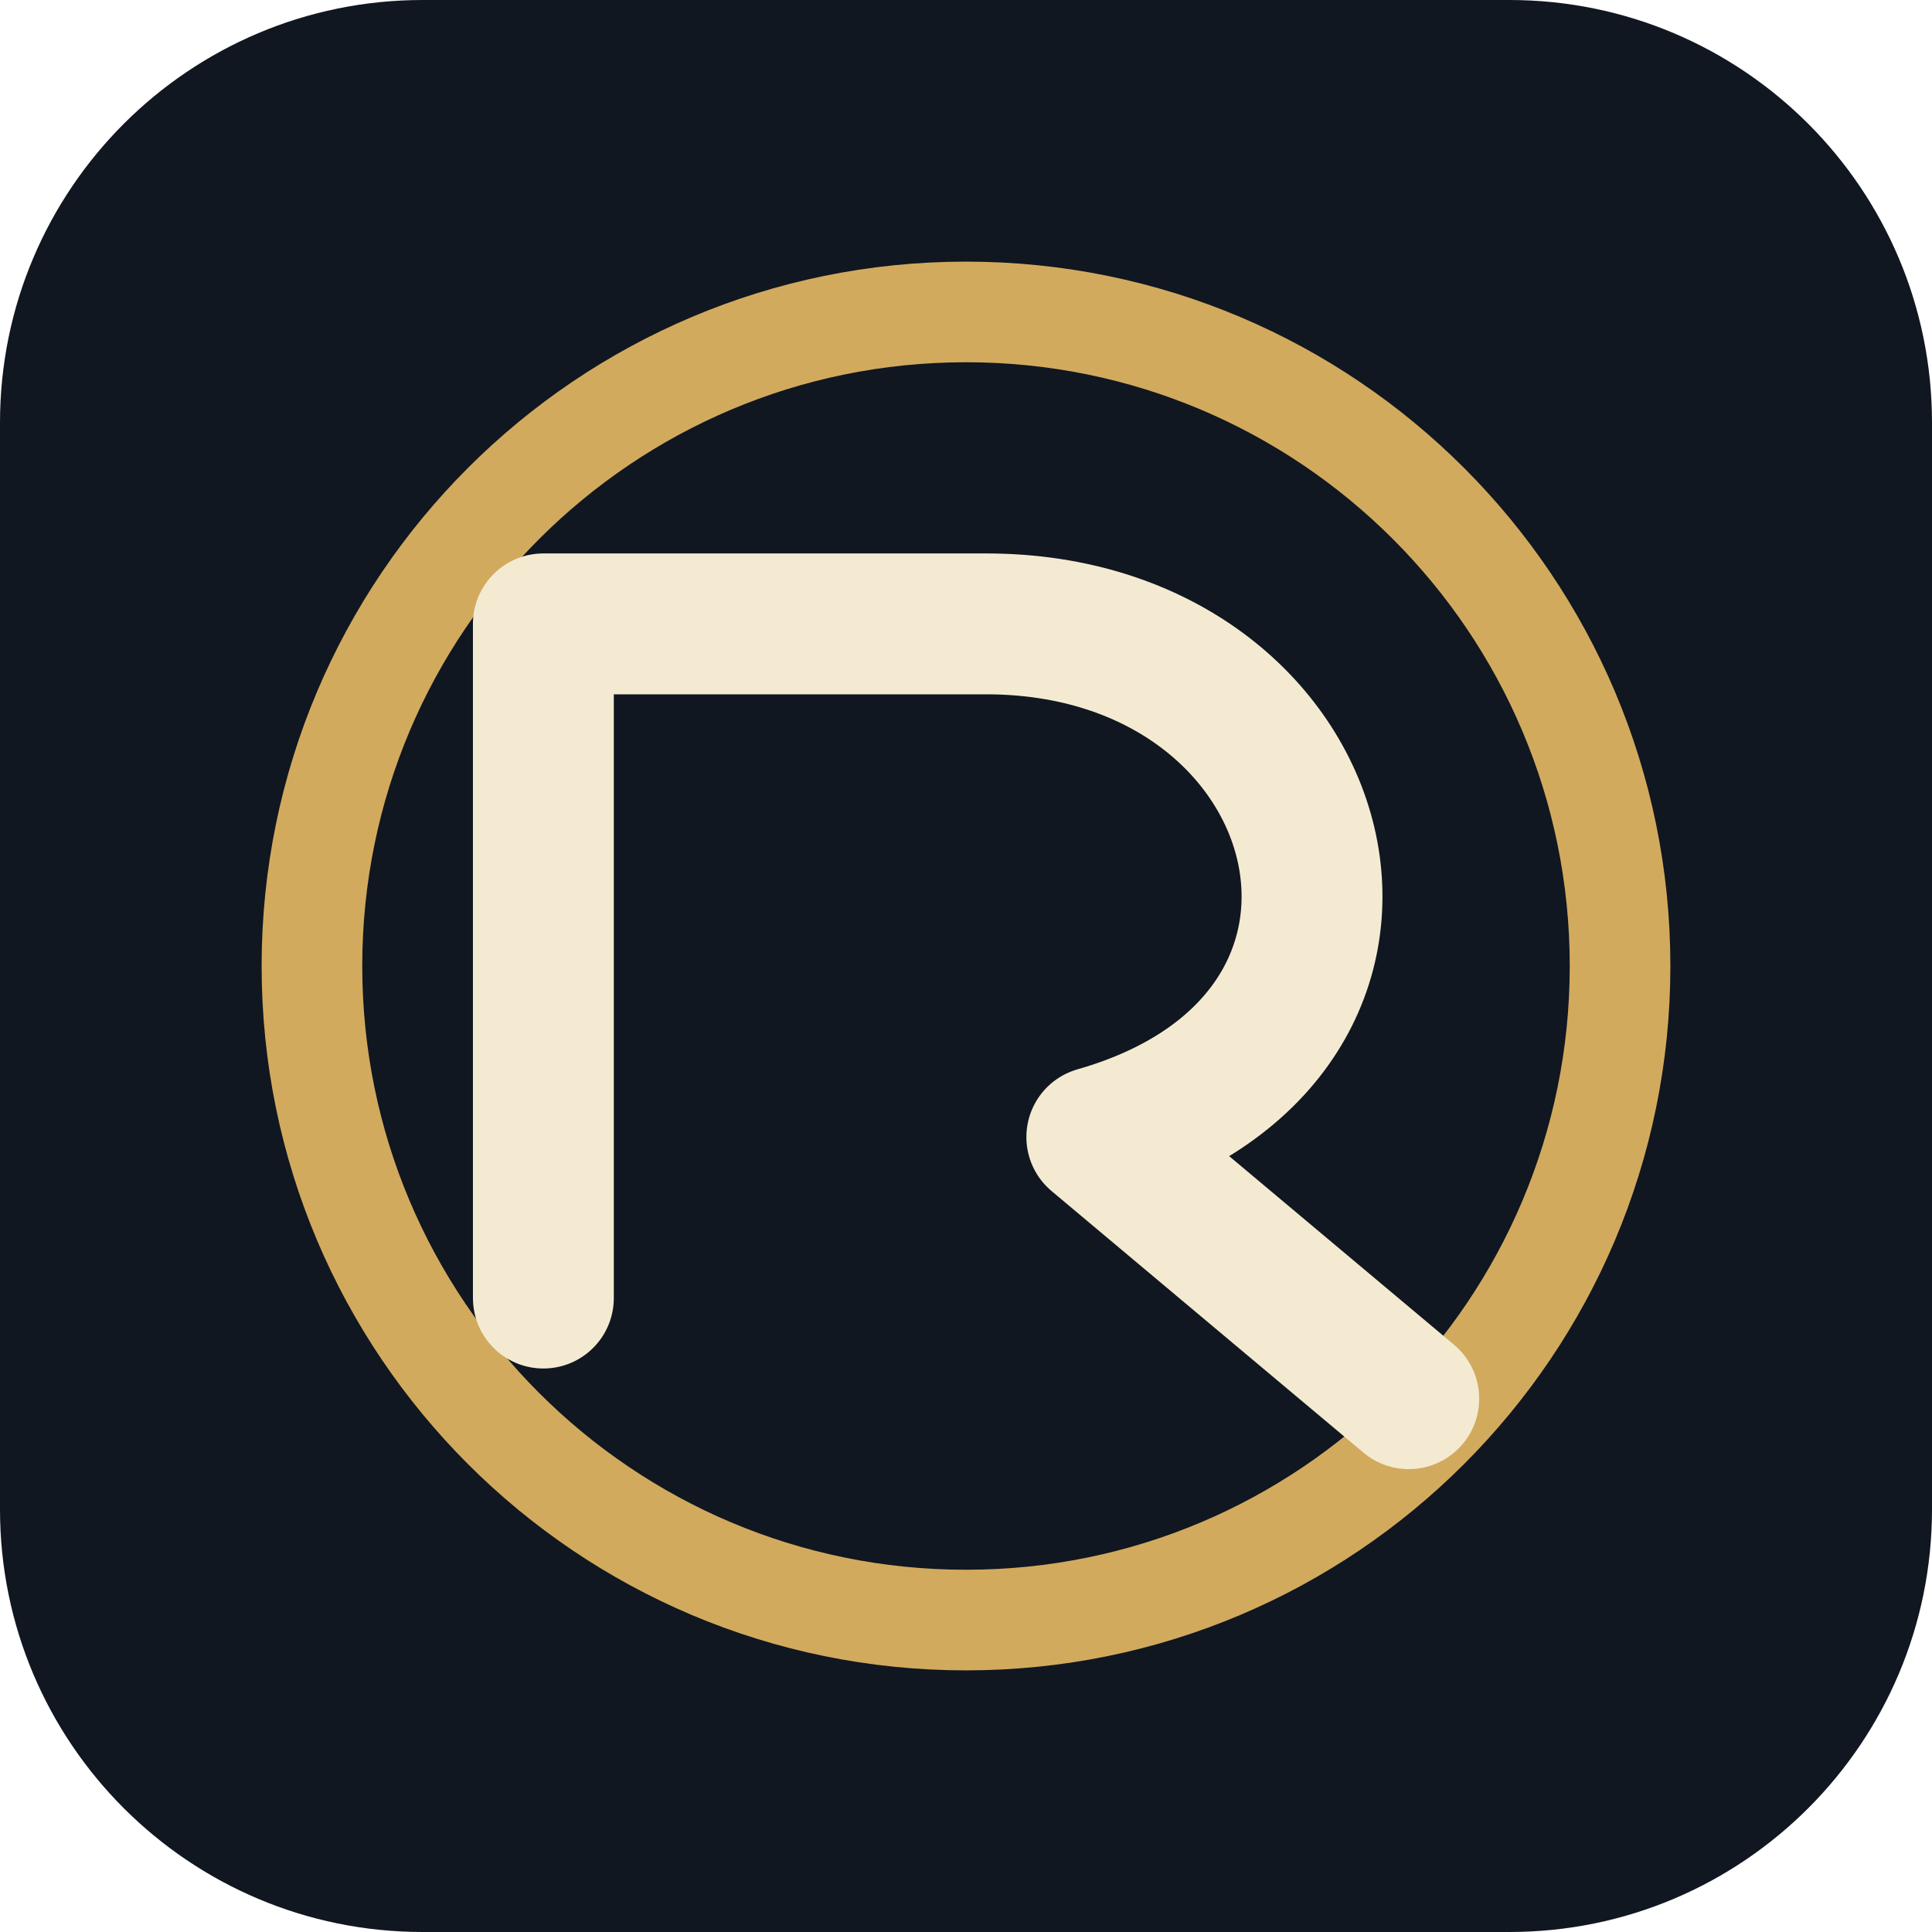
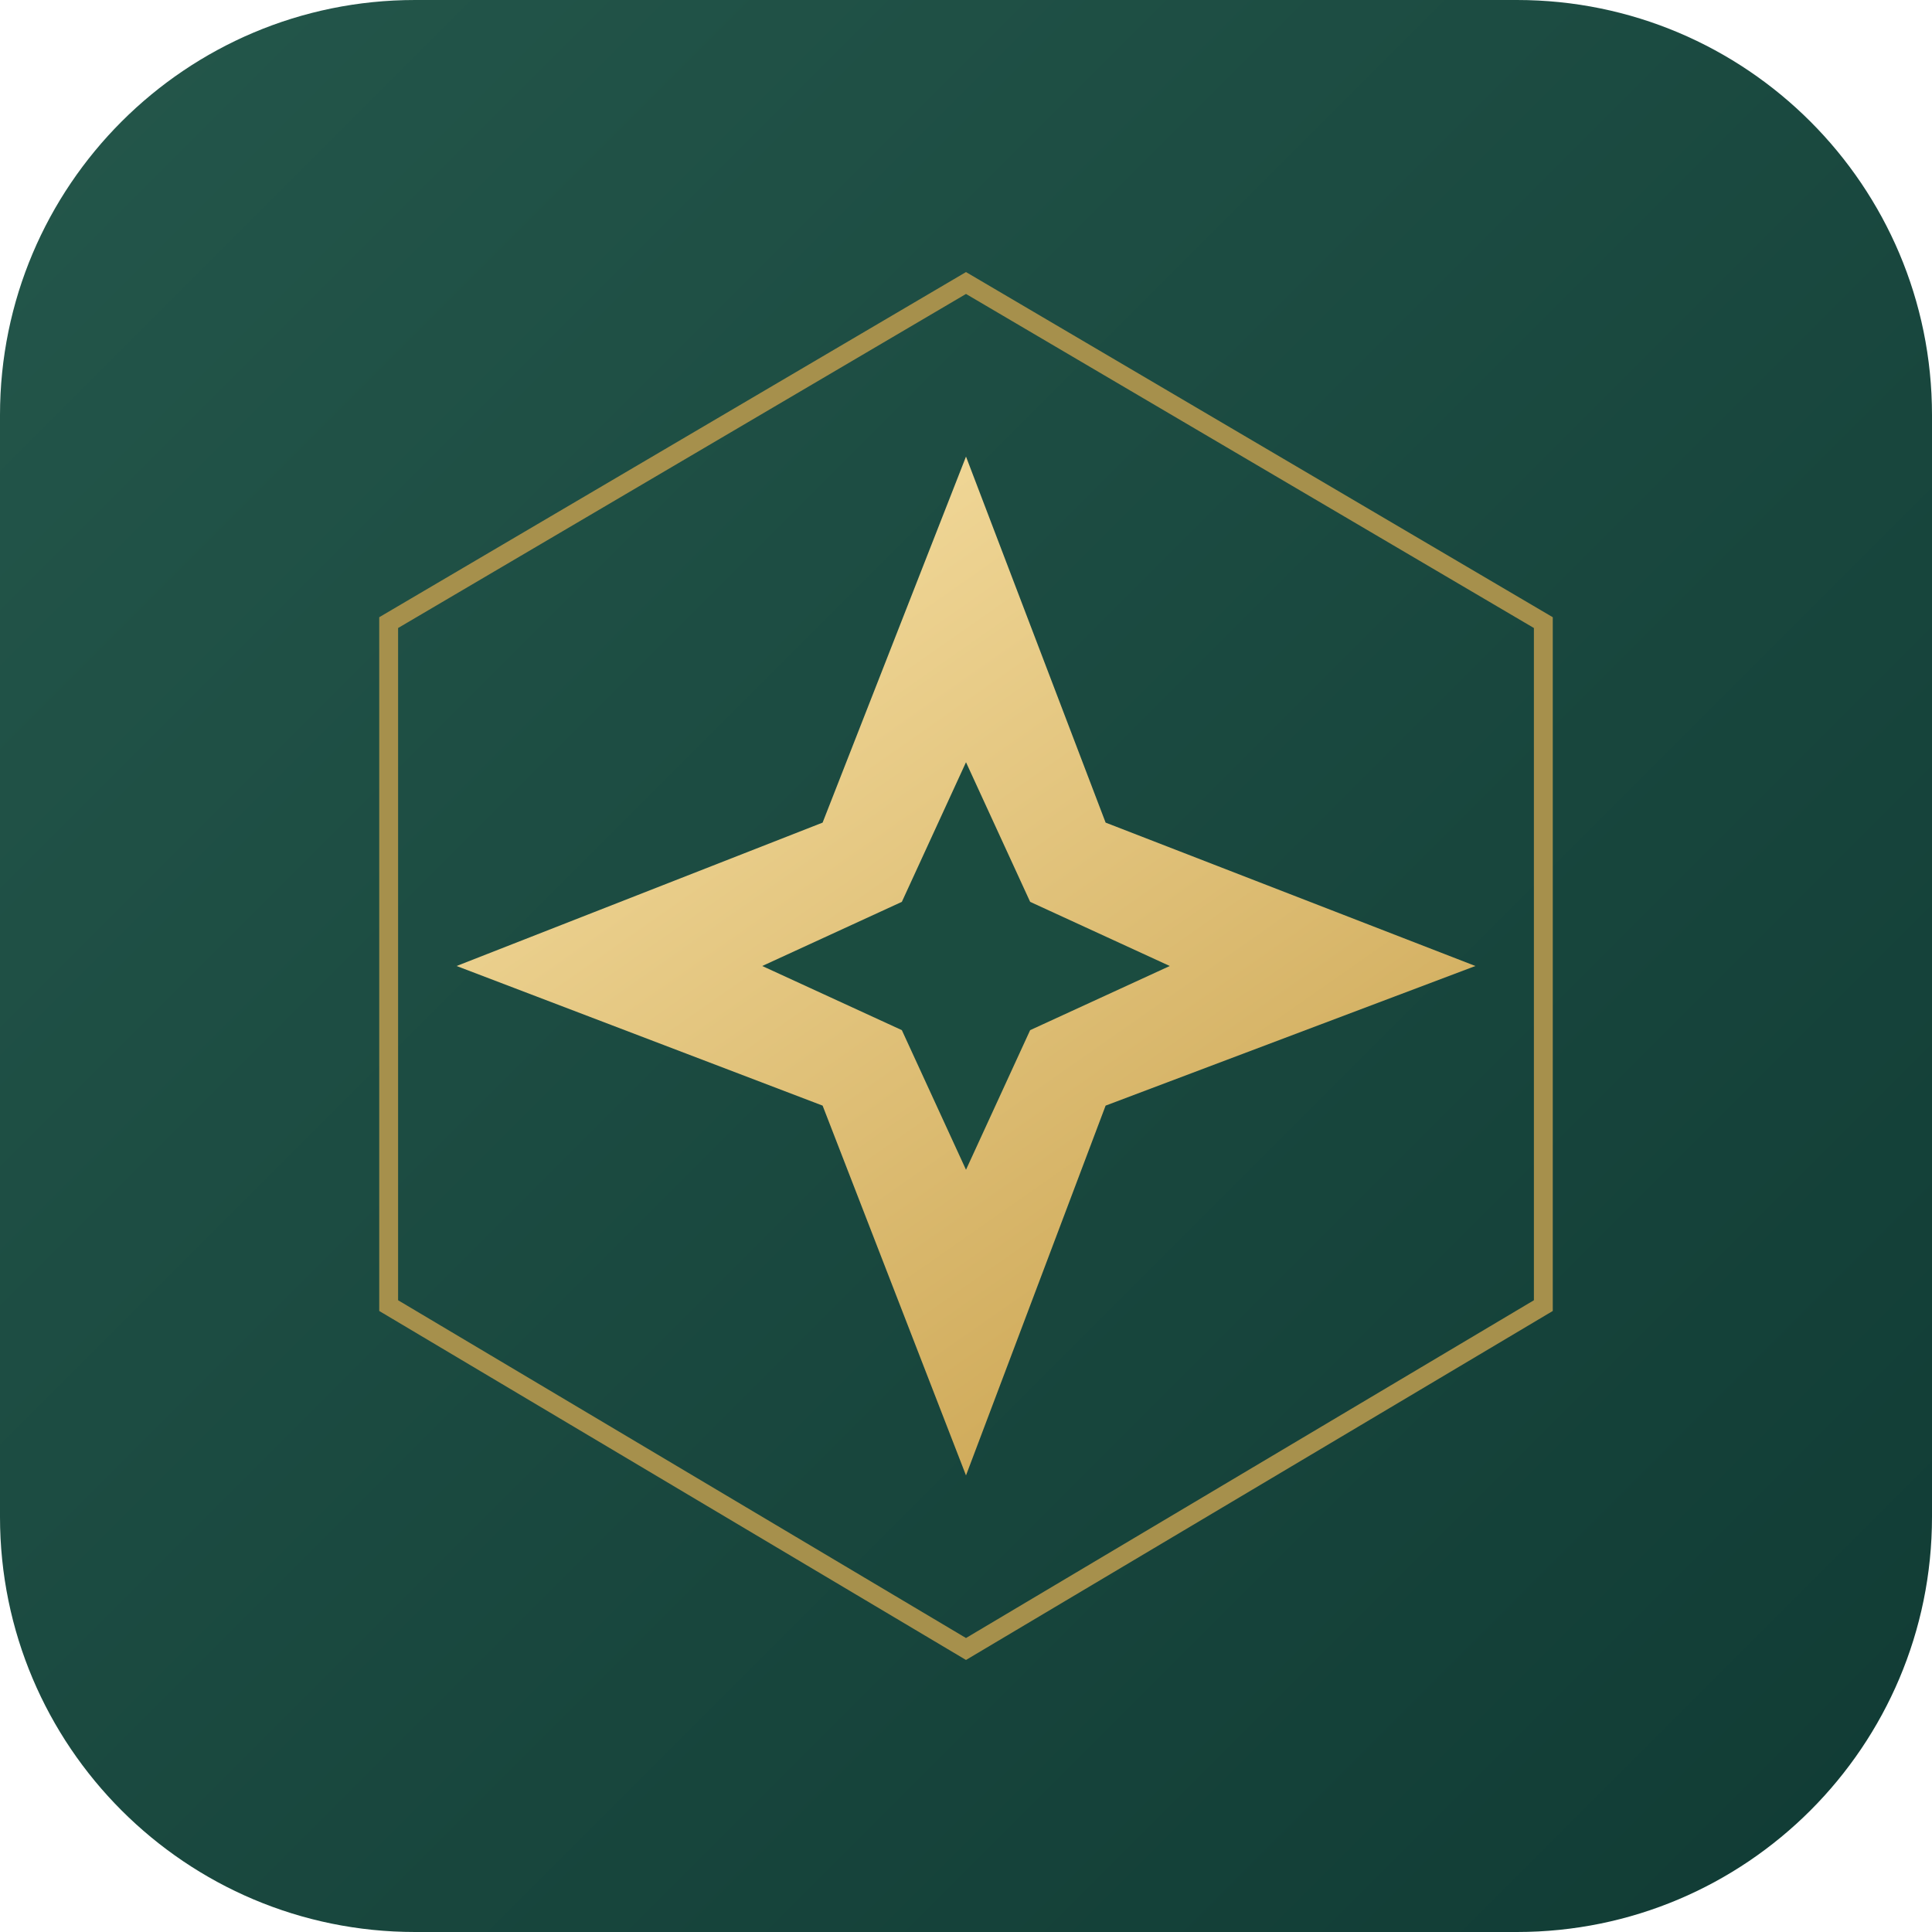
- <svg xmlns="http://www.w3.org/2000/svg" viewBox="0 0 192 192">
-   <rect width="192" height="192" rx="42" fill="#101720" />
-   <circle cx="96" cy="96" r="65" fill="none" stroke="#d2aa5e" stroke-width="10" />
-   <path d="M54 129V62h44c35 0 46 41 11 51l31 26" fill="none" stroke="#f4ead2" stroke-width="14" stroke-linecap="round" stroke-linejoin="round" />
+ <svg xmlns="http://www.w3.org/2000/svg" width="512" height="512" viewBox="0 0 512 512">
+   <defs>
+     <linearGradient id="b" x2="1" y2="1">
+       <stop stop-color="#24574b" />
+       <stop offset="1" stop-color="#103b34" />
+     </linearGradient>
+     <linearGradient id="g" x2=".7" y2="1">
+       <stop stop-color="#fae4a9" />
+       <stop offset="1" stop-color="#cca654" />
+     </linearGradient>
+   </defs>
+   <rect width="512" height="512" rx="110" fill="url(#b)" />
+   <path d="M256 75 409 165v181L256 437 103 346V165Z" fill="none" stroke="#a6904c" stroke-width="5" />
+   <path d="m256 121 37 97 98 38-98 37-37 98-38-98-97-37 97-38Z" fill="url(#g)" />
+   <path d="m256 202 17 37 37 17-37 17-17 37-17-37-37-17 37-17Z" fill="#1b4c40" />
</svg>
